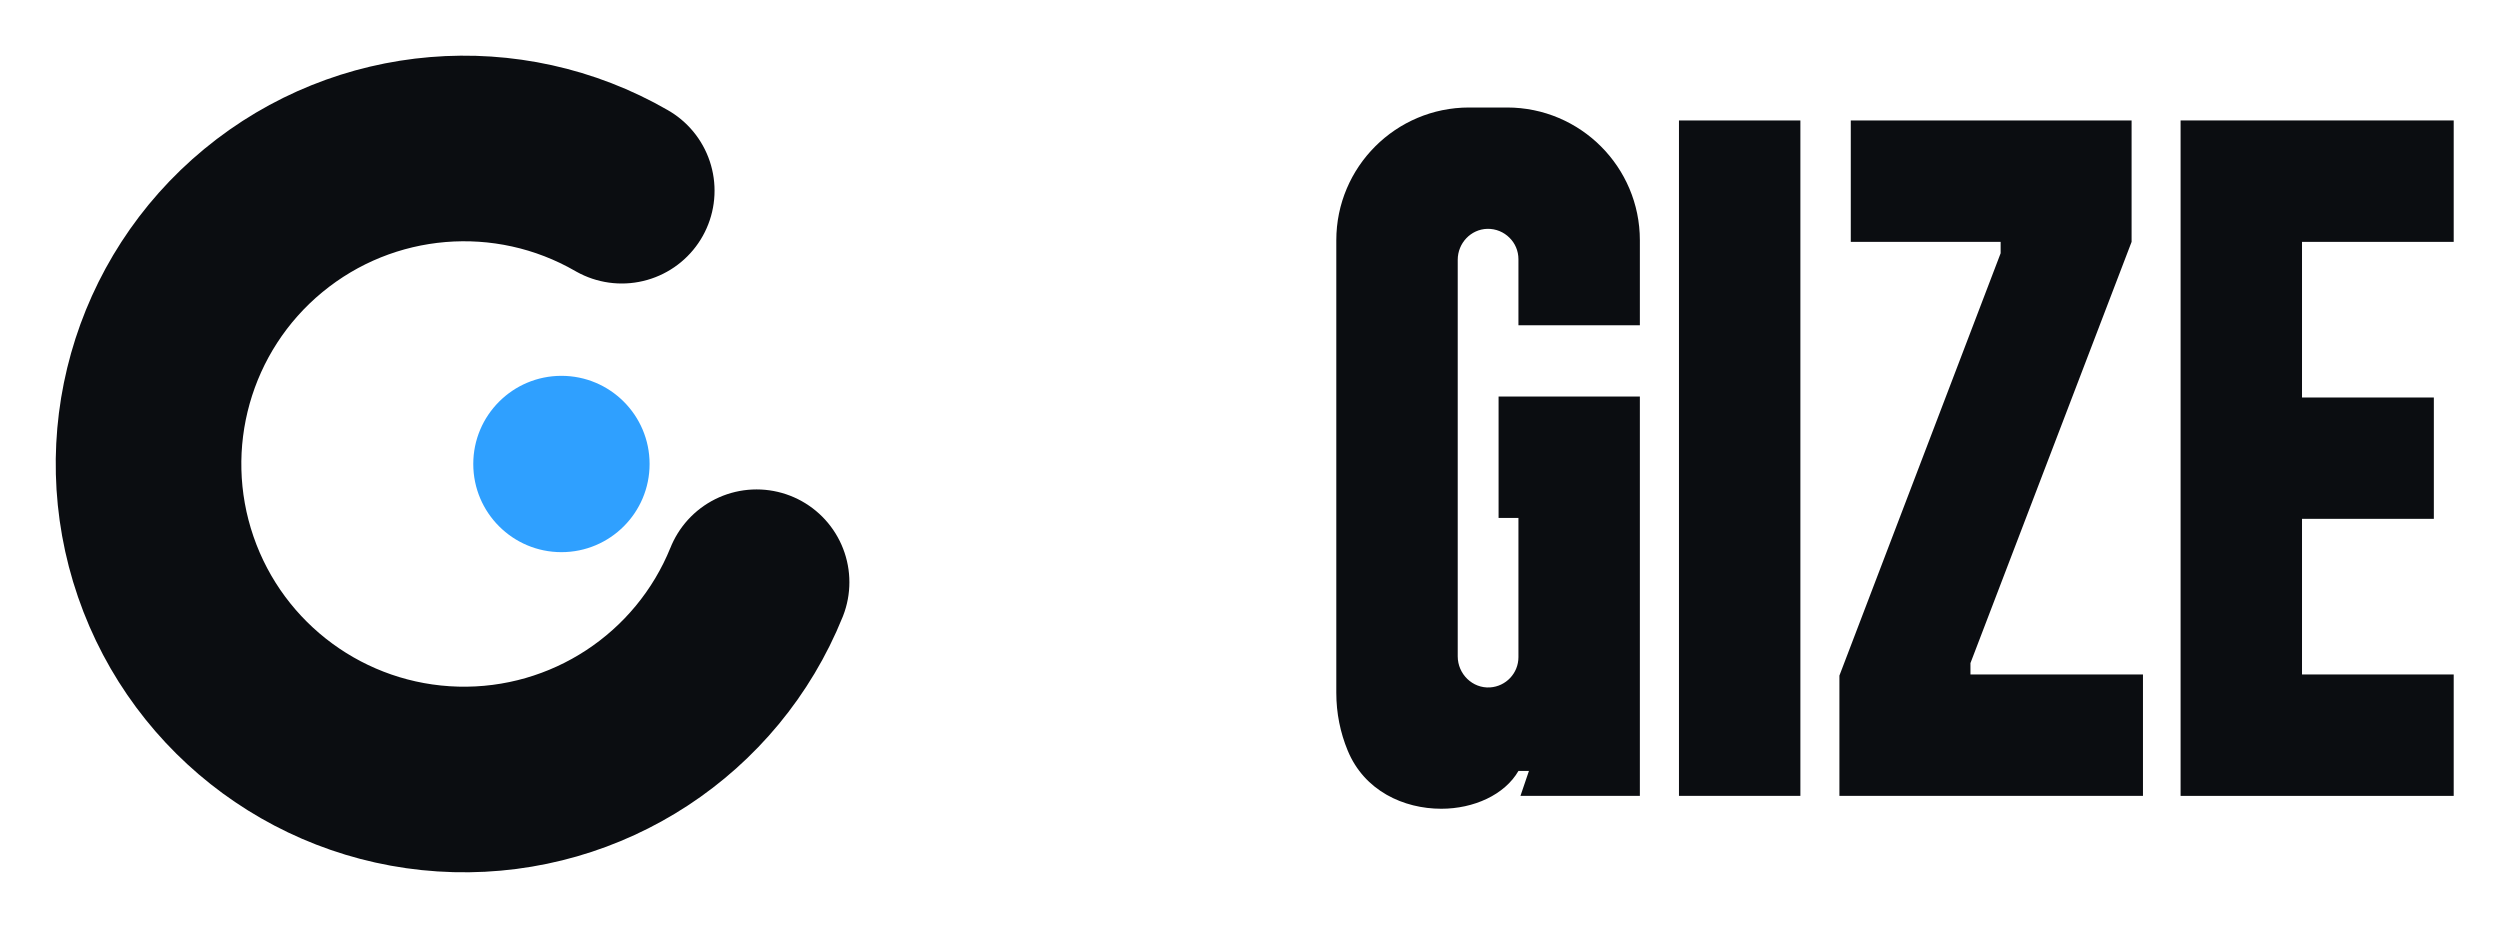
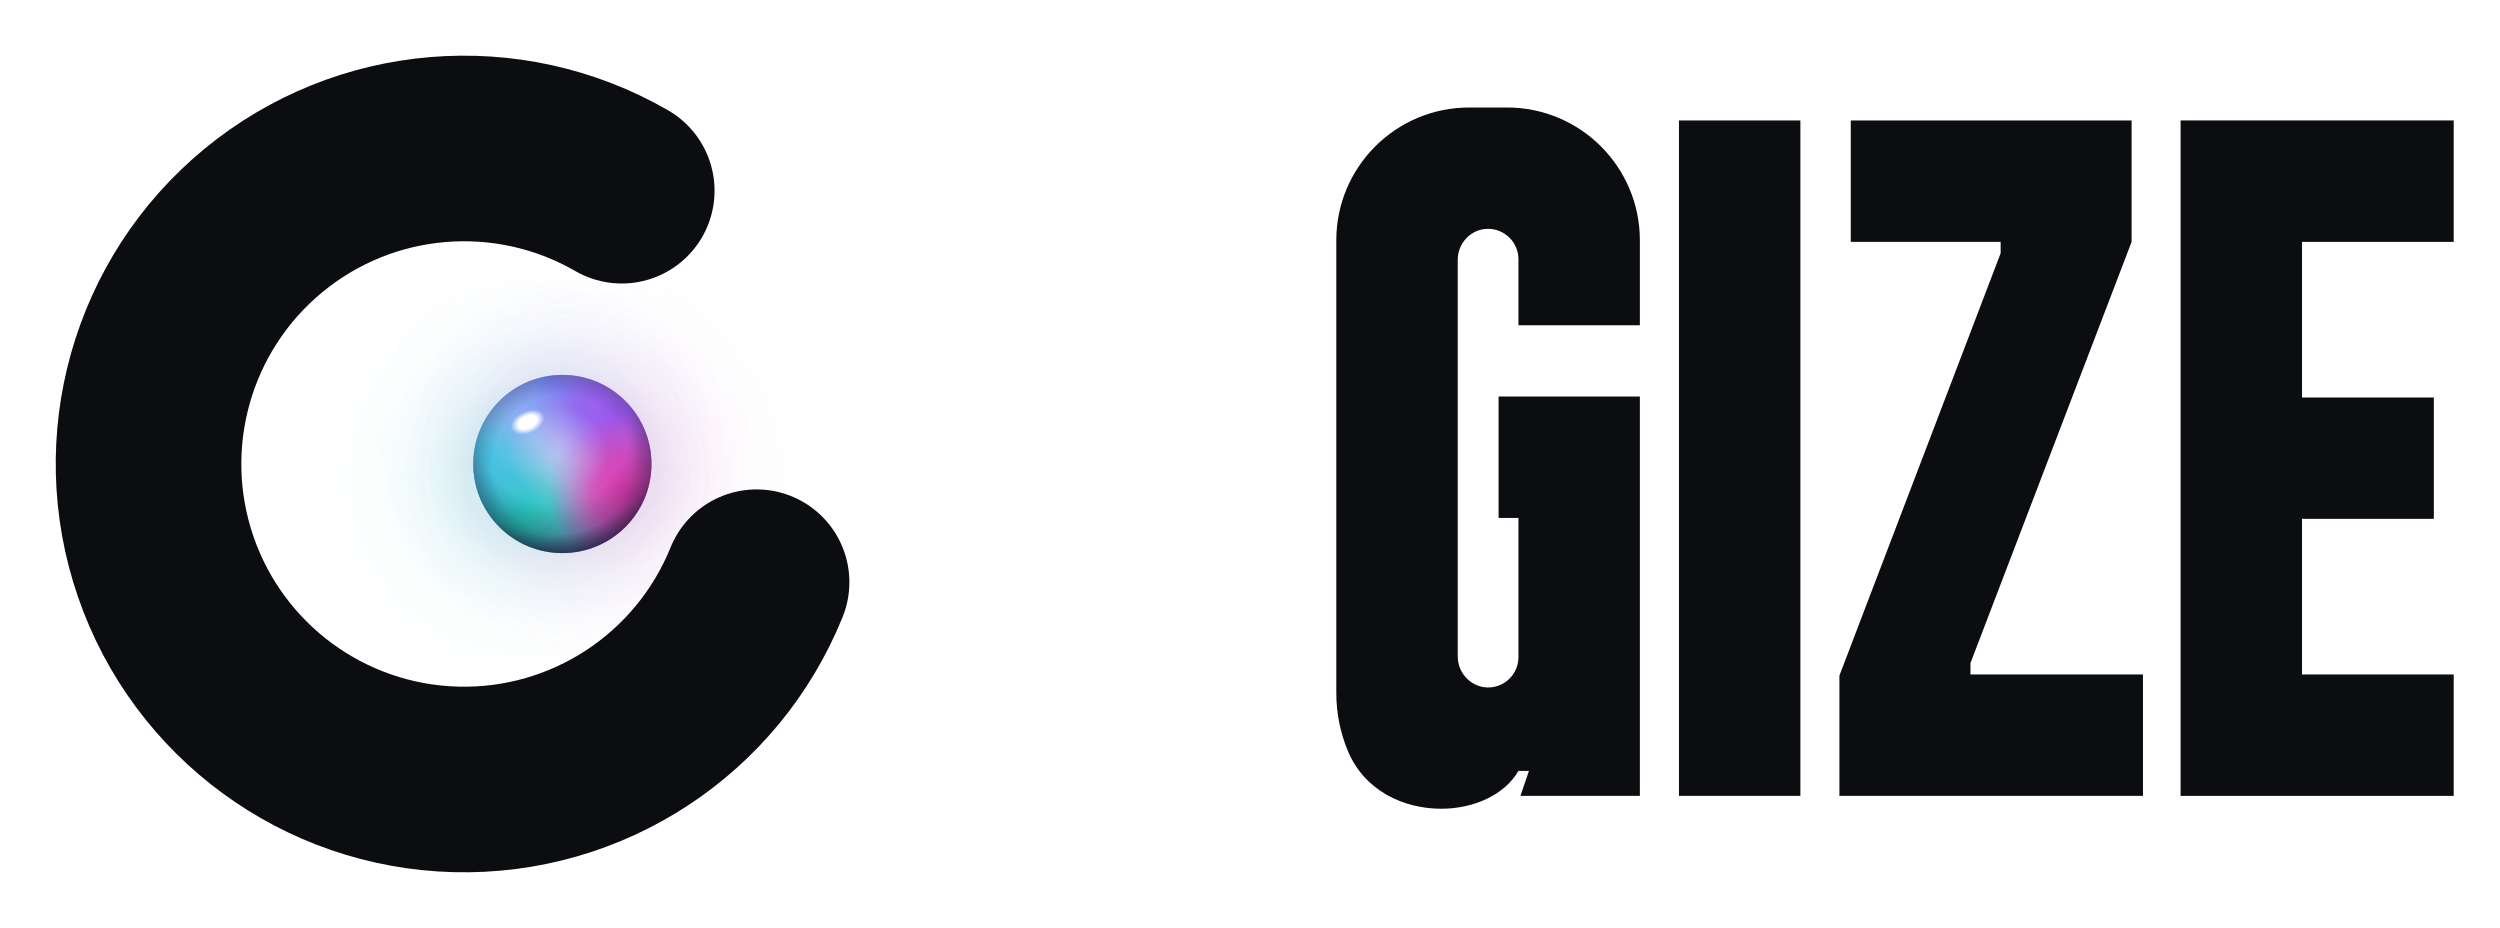
<svg xmlns="http://www.w3.org/2000/svg" viewBox="0 0 269.4 100">
+   <defs>
+     <radialGradient id="ob" gradientUnits="userSpaceOnUse" cx="59.64" cy="48.56" r="10.56">
+       <stop offset="0" stop-color="#CBCCF2" />
+       <stop offset="1" stop-color="#9AA2E0" />
+     </radialGradient>
+     <radialGradient id="oc1" gradientUnits="userSpaceOnUse" cx="55.32" cy="55.28" r="9.60">
+       <stop offset="0" stop-color="#1BCDB6" stop-opacity="1" />
+       <stop offset=".45" stop-color="#1BCDB6" stop-opacity="0.72" />
+       <stop offset="1" stop-color="#1BCDB6" stop-opacity="0" />
+     </radialGradient>
+     <radialGradient id="oc2" gradientUnits="userSpaceOnUse" cx="53.40" cy="49.04" r="8.16">
+       <stop offset="0" stop-color="#45C0E2" stop-opacity="1" />
+       <stop offset=".45" stop-color="#45C0E2" stop-opacity="0.72" />
+       <stop offset="1" stop-color="#45C0E2" stop-opacity="0" />
+     </radialGradient>
+     <radialGradient id="oc3" gradientUnits="userSpaceOnUse" cx="59.16" cy="41.84" r="8.64">
+       <stop offset="0" stop-color="#6E8EF4" stop-opacity="1" />
+       <stop offset=".45" stop-color="#6E8EF4" stop-opacity="0.72" />
+       <stop offset="1" stop-color="#6E8EF4" stop-opacity="0" />
+     </radialGradient>
+     <radialGradient id="oc4" gradientUnits="userSpaceOnUse" cx="66.36" cy="44.72" r="9.12">
+       <stop offset="0" stop-color="#9A55EE" stop-opacity="1" />
+       <stop offset=".45" stop-color="#9A55EE" stop-opacity="0.72" />
+       <stop offset="1" stop-color="#9A55EE" stop-opacity="0" />
+     </radialGradient>
+     <radialGradient id="oc5" gradientUnits="userSpaceOnUse" cx="67.51" cy="52.88" r="8.45">
+       <stop offset="0" stop-color="#E03AAE" stop-opacity="1" />
+       <stop offset=".45" stop-color="#E03AAE" stop-opacity="0.72" />
+       <stop offset="1" stop-color="#E03AAE" stop-opacity="0" />
+     </radialGradient>
+     <radialGradient id="on" gradientUnits="userSpaceOnUse" cx="60.12" cy="49.04" r="5.28">
+       <stop offset="0" stop-color="#CBCCF2" stop-opacity=".6" />
+       <stop offset="1" stop-color="#CBCCF2" stop-opacity="0" />
+     </radialGradient>
+     <radialGradient id="os" gradientUnits="userSpaceOnUse" cx="59.64" cy="45.97" r="13.92">
+       <stop offset=".6" stop-color="#100A26" stop-opacity="0" />
+       <stop offset=".84" stop-color="#100A26" stop-opacity=".28" />
+       <stop offset="1" stop-color="#100A26" stop-opacity=".7" />
+     </radialGradient>
+     <radialGradient id="ok" gradientUnits="userSpaceOnUse" cx="60.60" cy="50.00" r="9.6">
+       <stop offset=".78" stop-color="#100A26" stop-opacity="0" />
+       <stop offset="1" stop-color="#100A26" stop-opacity=".22" />
+     </radialGradient>
+     <radialGradient id="oh" gradientUnits="userSpaceOnUse" cx="56.76" cy="45.68" r="5.76">
+       <stop offset="0" stop-color="#fff" stop-opacity=".22" />
+       <stop offset="1" stop-color="#fff" stop-opacity="0" />
+     </radialGradient>
+     <radialGradient id="oe">
+       <stop offset=".55" stop-color="#fff" />
+       <stop offset="1" stop-color="#fff" stop-opacity=".0" />
+     </radialGradient>
+     <radialGradient id="og1" gradientUnits="userSpaceOnUse" cx="56.76" cy="51.44" r="21.12">
+       <stop offset=".3" stop-color="#22C6C8" stop-opacity="0.165" />
+       <stop offset=".52" stop-color="#22C6C8" stop-opacity="0.074" />
+       <stop offset=".76" stop-color="#22C6C8" stop-opacity="0.020" />
+       <stop offset="1" stop-color="#22C6C8" stop-opacity="0" />
+     </radialGradient>
+     <radialGradient id="og2" gradientUnits="userSpaceOnUse" cx="60.60" cy="46.16" r="21.12">
+       <stop offset=".3" stop-color="#5468E8" stop-opacity="0.066" />
+       <stop offset=".52" stop-color="#5468E8" stop-opacity="0.030" />
+       <stop offset=".76" stop-color="#5468E8" stop-opacity="0.008" />
+       <stop offset="1" stop-color="#5468E8" stop-opacity="0" />
+     </radialGradient>
+     <radialGradient id="og3" gradientUnits="userSpaceOnUse" cx="64.44" cy="50.96" r="21.12">
+       <stop offset=".3" stop-color="#D23CB4" stop-opacity="0.143" />
+       <stop offset=".52" stop-color="#D23CB4" stop-opacity="0.064" />
+       <stop offset=".76" stop-color="#D23CB4" stop-opacity="0.017" />
+       <stop offset="1" stop-color="#D23CB4" stop-opacity="0" />
+     </radialGradient>
+   </defs>
+   <g class="o-halo" opacity="1">
+     <circle cx="56.76" cy="51.44" r="21.12" fill="url(#og1)" />
+     <circle cx="60.60" cy="46.16" r="21.12" fill="url(#og2)" />
+     <circle cx="64.44" cy="50.96" r="21.12" fill="url(#og3)" />
+   </g>
  <path d="M81.53,62.74 A34,34 0 1 1 67,20.55" fill="none" stroke="#0B0D11" stroke-width="20" stroke-linecap="round" />
-   <circle cx="60.5" cy="50" r="9.5" fill="#2FA0FF" />
+   <g class="o-esfera">
+     <circle cx="60.60" cy="50.00" r="9.6" fill="url(#ob)" />
+     <circle cx="60.60" cy="50.00" r="9.6" fill="url(#oc1)" />
+     <circle cx="60.60" cy="50.00" r="9.6" fill="url(#oc2)" />
+     <circle cx="60.60" cy="50.00" r="9.6" fill="url(#oc3)" />
+     <circle cx="60.60" cy="50.00" r="9.6" fill="url(#oc4)" />
+     <circle cx="60.60" cy="50.00" r="9.6" fill="url(#oc5)" />
+     <circle cx="60.60" cy="50.00" r="9.6" fill="url(#on)" />
+     <circle cx="60.60" cy="50.00" r="9.6" fill="url(#os)" />
+     <circle cx="60.60" cy="50.00" r="9.6" fill="url(#ok)" />
+     <circle cx="60.60" cy="50.00" r="9.6" fill="url(#oh)" />
+     <ellipse cx="56.86" cy="45.49" rx="1.92" ry="1.20" transform="rotate(-24 56.86 45.49)" fill="url(#oe)" />
+   </g>
  <g transform="translate(143.01,87.00) scale(0.09427,-0.09427)" fill="#0B0D11">
    <path transform="translate(0.0,0)" d="M357.5 648.2C357.5 732.0 289.5 800.0 205.7 800.0H162.3C78.5 800.0 10.5 732.0 10.5 648.2V130.9C10.5 107.6 15.1 85.3 23.5 65.0C42.5 18.8 87.6 -1.6 130.5 -1.6C167.6 -1.6 202.9 14.3 218.7 41.6H230.7L221.0 13.1H357.5V469.6H196.0V330.8H218.7V171.7C218.7 153.3 204.4 138.3 186.3 137.1C166.2 135.8 149.3 152.4 149.3 172.6V625.9C149.3 644.9 164.2 660.8 183.1 661.3C193.0 661.5 202.0 657.6 208.5 651.1C214.8 644.9 218.7 636.2 218.7 626.6V551.1H357.5Z" />
    <path transform="translate(391.6,0)" d="M10.603 13.13H149.397V785.176H10.603Z" />
    <path transform="translate(575.1,0)" d="M160.3 164.9 344.5 646.4V785.2H23.5V646.4H194.8V633.4L10.5 150.6V13.1H357.5V151.9H160.3Z" />
    <path transform="translate(966.7,0)" d="M147.7 646.4H321.1V785.2H8.9V13.1H321.1V151.9H147.7V329.8H298.4V468.5H147.7Z" />
  </g>
</svg>
